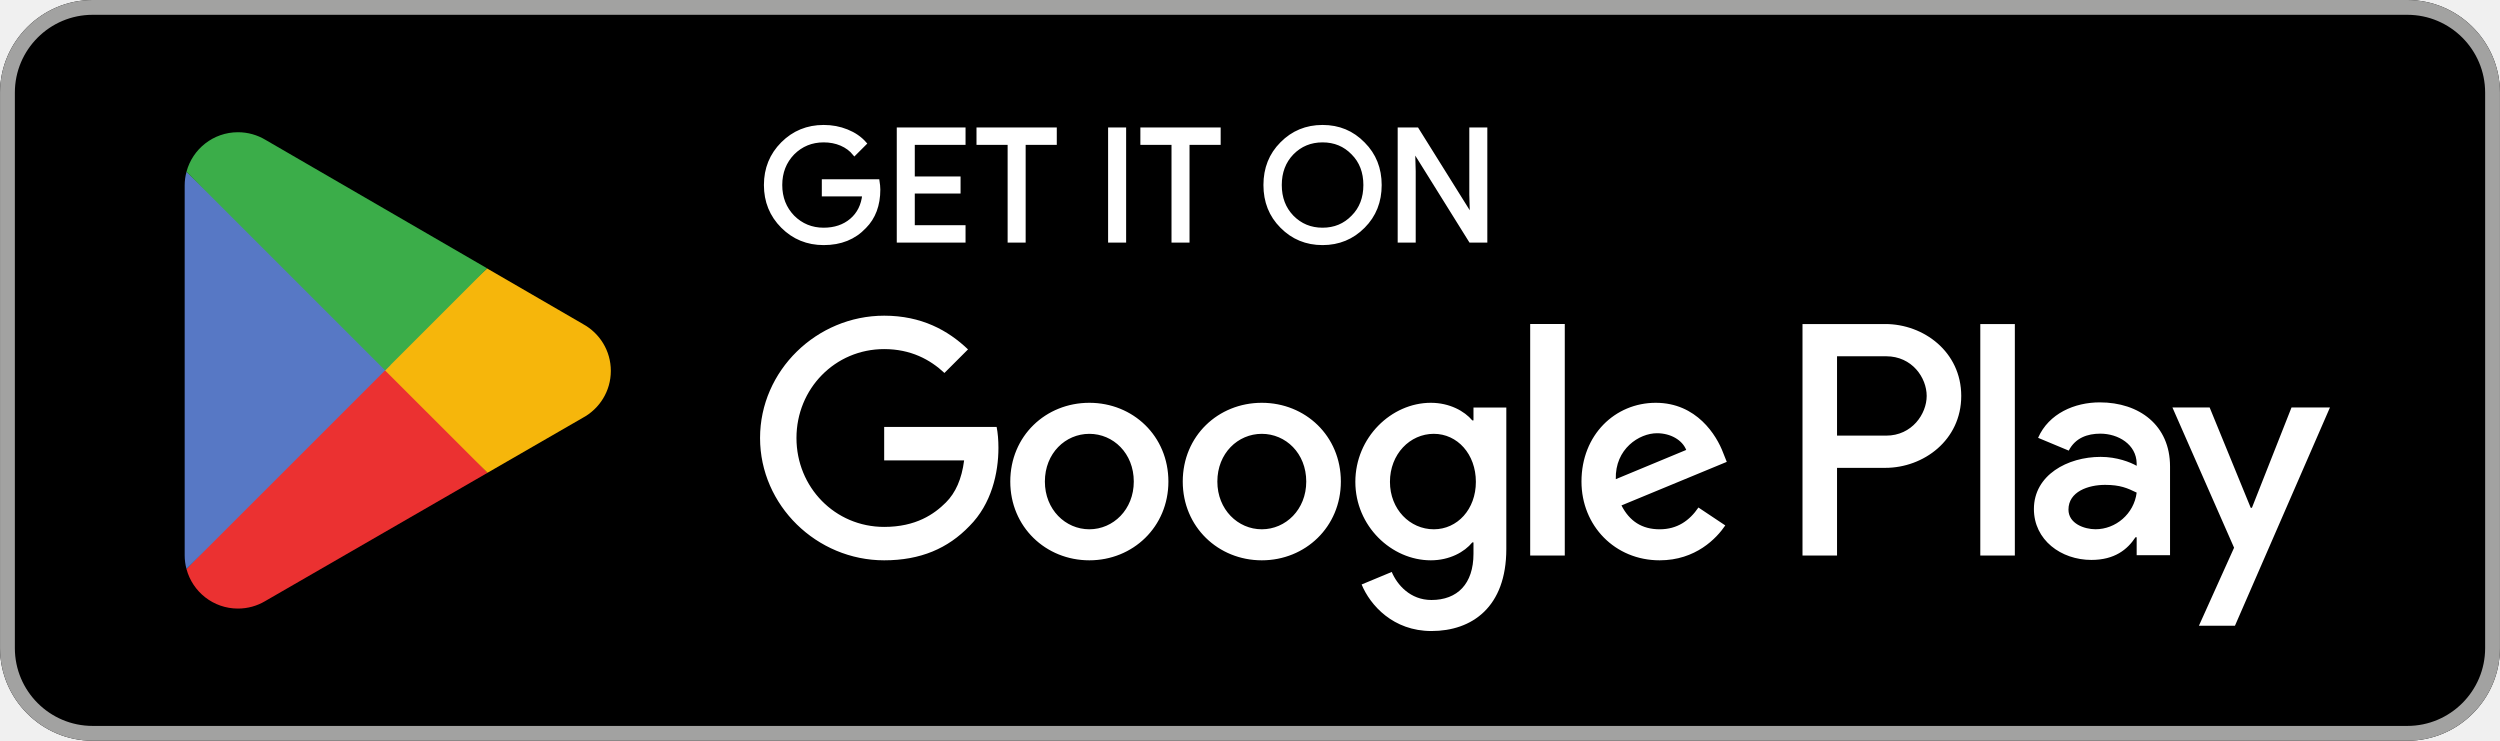
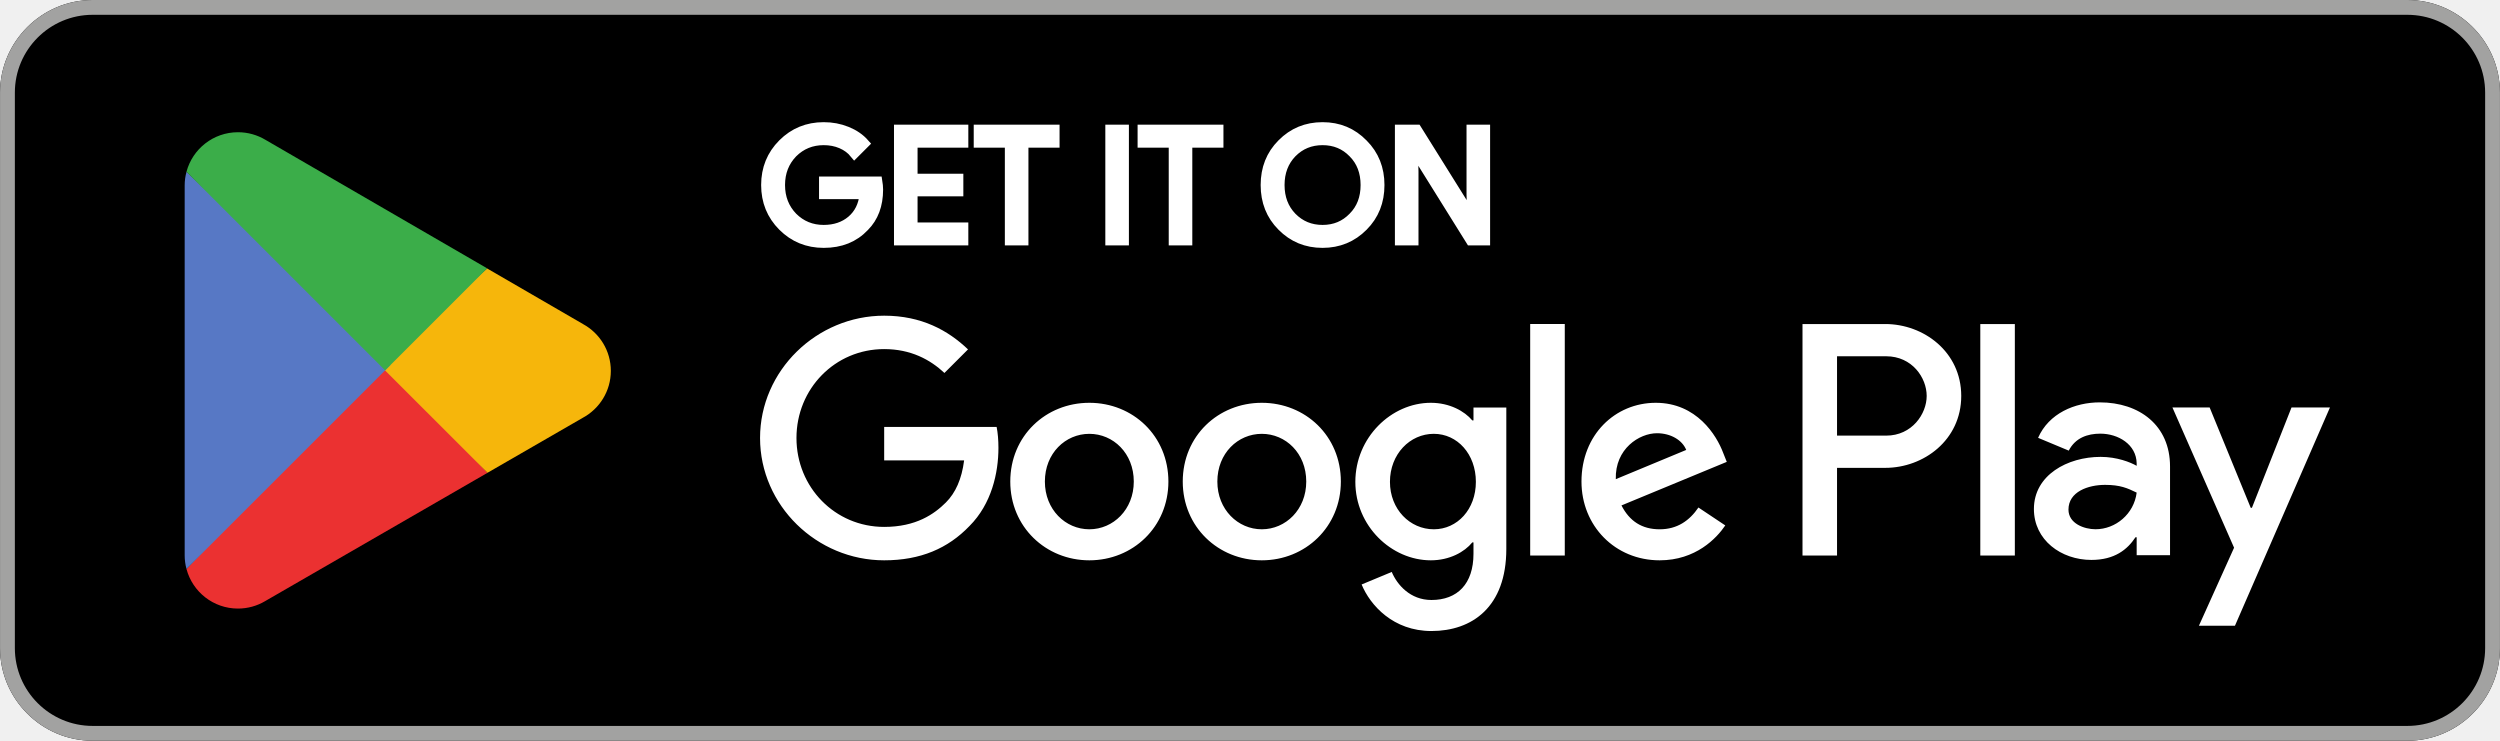
<svg xmlns="http://www.w3.org/2000/svg" width="270" height="80" viewBox="0 0 270 80" fill="none">
  <g clip-path="url(#clip0_3810_12835)">
    <path d="M259.995 79.999H10.004C4.504 79.999 0.004 75.499 0.004 69.999V10C0.004 4.5 4.504 0 10.004 0H259.995C265.495 0 269.995 4.5 269.995 10V69.999C269.995 75.499 265.495 79.999 259.995 79.999Z" fill="black" />
    <path d="M259.995 0H10.004C4.504 0 0.004 4.5 0.004 10V69.999C0.004 75.499 4.504 79.999 10.004 79.999H259.995C265.495 79.999 269.995 75.499 269.995 69.999V10C269.995 4.5 265.495 0 259.995 0ZM259.995 1.599C264.627 1.599 268.395 5.368 268.395 10V69.999C268.395 74.631 264.627 78.399 259.995 78.399H10.004C5.372 78.399 1.605 74.631 1.605 69.999V10C1.605 5.368 5.372 1.599 10.004 1.599H259.995Z" fill="#A2A2A1" />
    <path d="M213.872 59.999H217.603V34.996H213.872V59.999ZM247.485 44.003L243.207 54.843H243.079L238.64 44.003H234.62L241.28 59.153L237.482 67.581H241.374L251.636 44.004L247.485 44.003ZM226.32 57.159C225.1 57.159 223.394 56.547 223.394 55.036C223.394 53.106 225.518 52.366 227.35 52.366C228.99 52.366 229.764 52.719 230.76 53.202C230.47 55.519 228.476 57.159 226.32 57.159ZM226.772 43.456C224.07 43.456 221.272 44.647 220.114 47.285L223.426 48.667C224.134 47.285 225.452 46.835 226.836 46.835C228.766 46.835 230.728 47.992 230.76 50.051V50.308C230.084 49.922 228.636 49.343 226.868 49.343C223.296 49.343 219.662 51.305 219.662 54.972C219.662 58.317 222.59 60.472 225.87 60.472C228.378 60.472 229.764 59.347 230.63 58.027H230.76V59.958H234.364V50.372C234.364 45.933 231.048 43.456 226.772 43.456ZM203.708 47.047H198.4V38.477H203.708C206.498 38.477 208.082 40.786 208.082 42.762C208.082 44.699 206.498 47.047 203.708 47.047ZM203.612 34.996H194.67V60H198.4V50.528H203.612C207.748 50.528 211.814 47.534 211.814 42.763C211.814 37.993 207.748 34.996 203.612 34.996ZM154.851 57.163C152.273 57.163 150.115 55.004 150.115 52.041C150.115 49.043 152.273 46.853 154.851 46.853C157.397 46.853 159.394 49.043 159.394 52.041C159.394 55.004 157.397 57.163 154.851 57.163ZM159.136 45.403H159.007C158.17 44.404 156.558 43.502 154.529 43.502C150.275 43.502 146.377 47.24 146.377 52.041C146.377 56.809 150.275 60.514 154.529 60.514C156.558 60.514 158.17 59.612 159.007 58.581H159.136V59.805C159.136 63.06 157.397 64.799 154.593 64.799C152.307 64.799 150.889 63.156 150.308 61.771L147.055 63.124C147.988 65.379 150.469 68.151 154.594 68.151C158.976 68.151 162.682 65.572 162.682 59.289V44.017H159.136L159.136 45.403ZM165.26 59.999H168.996V34.995H165.26V59.999ZM174.506 51.75C174.41 48.464 177.052 46.789 178.952 46.789C180.435 46.789 181.691 47.53 182.111 48.593L174.506 51.75ZM186.105 48.914C185.396 47.014 183.238 43.502 178.824 43.502C174.441 43.502 170.8 46.95 170.8 52.008C170.8 56.777 174.41 60.514 179.242 60.514C183.14 60.514 185.396 58.131 186.331 56.745L183.431 54.811C182.464 56.229 181.144 57.164 179.242 57.164C177.342 57.164 175.988 56.293 175.119 54.586L186.491 49.882L186.105 48.914ZM95.491 46.112V49.721H104.125C103.868 51.751 103.191 53.232 102.16 54.264C100.903 55.52 98.937 56.906 95.49 56.906C90.174 56.906 86.018 52.621 86.018 47.304C86.018 41.988 90.174 37.702 95.49 37.702C98.358 37.702 100.452 38.83 101.999 40.28L104.545 37.734C102.385 35.672 99.518 34.094 95.49 34.094C88.208 34.094 82.086 40.022 82.086 47.304C82.086 54.586 88.208 60.514 95.49 60.514C99.421 60.514 102.386 59.225 104.705 56.809C107.089 54.425 107.831 51.074 107.831 48.367C107.831 47.53 107.766 46.757 107.637 46.112H95.491ZM117.649 57.163C115.071 57.163 112.847 55.037 112.847 52.008C112.847 48.947 115.071 46.854 117.649 46.854C120.226 46.854 122.449 48.947 122.449 52.008C122.449 55.037 120.226 57.163 117.649 57.163ZM117.649 43.502C112.943 43.502 109.11 47.078 109.11 52.008C109.11 56.906 112.943 60.514 117.649 60.514C122.352 60.514 126.187 56.906 126.187 52.008C126.187 47.078 122.352 43.502 117.649 43.502ZM136.274 57.163C133.698 57.163 131.474 55.037 131.474 52.008C131.474 48.947 133.698 46.854 136.274 46.854C138.853 46.854 141.075 48.947 141.075 52.008C141.075 55.037 138.853 57.163 136.274 57.163ZM136.274 43.502C131.571 43.502 127.737 47.078 127.737 52.008C127.737 56.906 131.571 60.514 136.274 60.514C140.98 60.514 144.813 56.906 144.813 52.008C144.813 47.078 140.98 43.502 136.274 43.502Z" fill="white" />
    <path d="M41.432 38.852L20.141 61.451C20.141 61.456 20.143 61.459 20.144 61.464C20.797 63.918 23.038 65.725 25.698 65.725C26.762 65.725 27.76 65.438 28.616 64.933L28.684 64.893L52.651 51.063L41.432 38.852Z" fill="#EB3131" />
    <path d="M62.975 35.005L62.954 34.991L52.607 28.992L40.949 39.366L52.647 51.062L62.94 45.123C64.745 44.149 65.97 42.247 65.97 40.053C65.97 37.875 64.761 35.982 62.975 35.005Z" fill="#F6B60B" />
    <path d="M20.141 18.555C20.013 19.027 19.945 19.521 19.945 20.035V59.969C19.945 60.482 20.012 60.978 20.141 61.448L42.167 39.426L20.141 18.555Z" fill="#5778C5" />
    <path d="M41.591 40.001L52.612 28.983L28.672 15.103C27.802 14.582 26.786 14.281 25.699 14.281C23.039 14.281 20.794 16.091 20.141 18.548C20.141 18.551 20.141 18.552 20.141 18.555L41.591 40.001Z" fill="#3BAD49" />
-     <path d="M94.79 19.564H88.956V21.008H93.328C93.209 22.186 92.74 23.111 91.95 23.782C91.159 24.454 90.15 24.792 88.956 24.792C87.647 24.792 86.537 24.336 85.628 23.43C84.737 22.505 84.284 21.361 84.284 19.983C84.284 18.605 84.737 17.461 85.628 16.536C86.537 15.63 87.647 15.177 88.956 15.177C89.628 15.177 90.269 15.292 90.856 15.545C91.444 15.798 91.915 16.152 92.284 16.605L93.394 15.495C92.891 14.923 92.253 14.486 91.462 14.167C90.672 13.848 89.847 13.695 88.956 13.695C87.209 13.695 85.728 14.302 84.519 15.511C83.309 16.723 82.703 18.217 82.703 19.983C82.703 21.748 83.309 23.245 84.519 24.455C85.728 25.664 87.209 26.27 88.956 26.27C90.79 26.27 92.253 25.683 93.378 24.489C94.368 23.495 94.875 22.152 94.875 20.47C94.875 20.186 94.841 19.883 94.79 19.564ZM97.051 13.964V26.001H104.079V24.523H98.597V20.705H103.541V19.261H98.597V15.445H104.079V13.964L97.051 13.964ZM113.933 15.445V13.964H105.662V15.445H109.024V26.001H110.571V15.445H113.933ZM121.422 13.964H119.875V26.001H121.422V13.964ZM131.632 15.445V13.964H123.36V15.445H126.723V26.001H128.269V15.445H131.632ZM147.241 15.53C146.047 14.302 144.585 13.695 142.838 13.695C141.088 13.695 139.626 14.302 138.432 15.511C137.238 16.705 136.651 18.201 136.651 19.983C136.651 21.764 137.238 23.261 138.432 24.455C139.626 25.664 141.088 26.27 142.838 26.27C144.569 26.27 146.047 25.664 147.241 24.455C148.435 23.261 149.022 21.764 149.022 19.983C149.022 18.217 148.435 16.723 147.241 15.53ZM139.541 16.536C140.432 15.63 141.526 15.177 142.838 15.177C144.147 15.177 145.241 15.63 146.116 16.536C147.007 17.426 147.444 18.589 147.444 19.983C147.444 21.38 147.007 22.539 146.116 23.429C145.241 24.336 144.147 24.792 142.838 24.792C141.526 24.792 140.432 24.336 139.541 23.429C138.669 22.52 138.232 21.38 138.232 19.983C138.232 18.589 138.669 17.445 139.541 16.536ZM152.697 18.505L152.632 16.183H152.697L158.816 26.001H160.431V13.964H158.885V21.007L158.95 23.329H158.885L153.035 13.964H151.15V26.001H152.697V18.505Z" fill="white" stroke="white" stroke-width="0.4" stroke-miterlimit="10" />
+     <path d="M94.79 19.564H88.956V21.008H93.328C93.209 22.186 92.74 23.111 91.95 23.782C91.159 24.454 90.15 24.792 88.956 24.792C87.647 24.792 86.537 24.336 85.628 23.43C84.737 22.505 84.284 21.361 84.284 19.983C84.284 18.605 84.737 17.461 85.628 16.536C86.537 15.63 87.647 15.177 88.956 15.177C89.628 15.177 90.269 15.292 90.856 15.545C91.444 15.798 91.915 16.152 92.284 16.605L93.394 15.495C92.891 14.923 92.253 14.486 91.462 14.167C90.672 13.848 89.847 13.695 88.956 13.695C87.209 13.695 85.728 14.302 84.519 15.511C83.309 16.723 82.703 18.217 82.703 19.983C82.703 21.748 83.309 23.245 84.519 24.455C85.728 25.664 87.209 26.27 88.956 26.27C90.79 26.27 92.253 25.683 93.378 24.489C94.368 23.495 94.875 22.152 94.875 20.47C94.875 20.186 94.841 19.883 94.79 19.564ZM97.051 13.964V26.001H104.079V24.523H98.597V20.705H103.541V19.261H98.597V15.445H104.079V13.964L97.051 13.964ZM113.933 15.445V13.964H105.662V15.445H109.024V26.001H110.571V15.445H113.933ZM121.422 13.964H119.875V26.001H121.422V13.964ZM131.632 15.445V13.964H123.36V15.445H126.723V26.001H128.269V15.445H131.632ZM147.241 15.53C146.047 14.302 144.585 13.695 142.838 13.695C141.088 13.695 139.626 14.302 138.432 15.511C137.238 16.705 136.651 18.201 136.651 19.983C136.651 21.764 137.238 23.261 138.432 24.455C139.626 25.664 141.088 26.27 142.838 26.27C144.569 26.27 146.047 25.664 147.241 24.455C148.435 23.261 149.022 21.764 149.022 19.983C149.022 18.217 148.435 16.723 147.241 15.53ZM139.541 16.536C140.432 15.63 141.526 15.177 142.838 15.177C144.147 15.177 145.241 15.63 146.116 16.536C147.007 17.426 147.444 18.589 147.444 19.983C147.444 21.38 147.007 22.539 146.116 23.429C145.241 24.336 144.147 24.792 142.838 24.792C141.526 24.792 140.432 24.336 139.541 23.429C138.669 22.52 138.232 21.38 138.232 19.983C138.232 18.589 138.669 17.445 139.541 16.536ZM152.697 18.505L152.632 16.183H152.697L158.816 26.001H160.431V13.964H158.885V21.007L158.95 23.329H158.885L153.035 13.964H151.15V26.001H152.697V18.505Z" fill="white" stroke="white" strokeWidth="0.4" stroke-miterlimit="10" />
  </g>
  <defs>
    <clipPath id="clip0_3810_12835">
      <rect width="270.002" height="80" fill="white" />
    </clipPath>
  </defs>
</svg>
